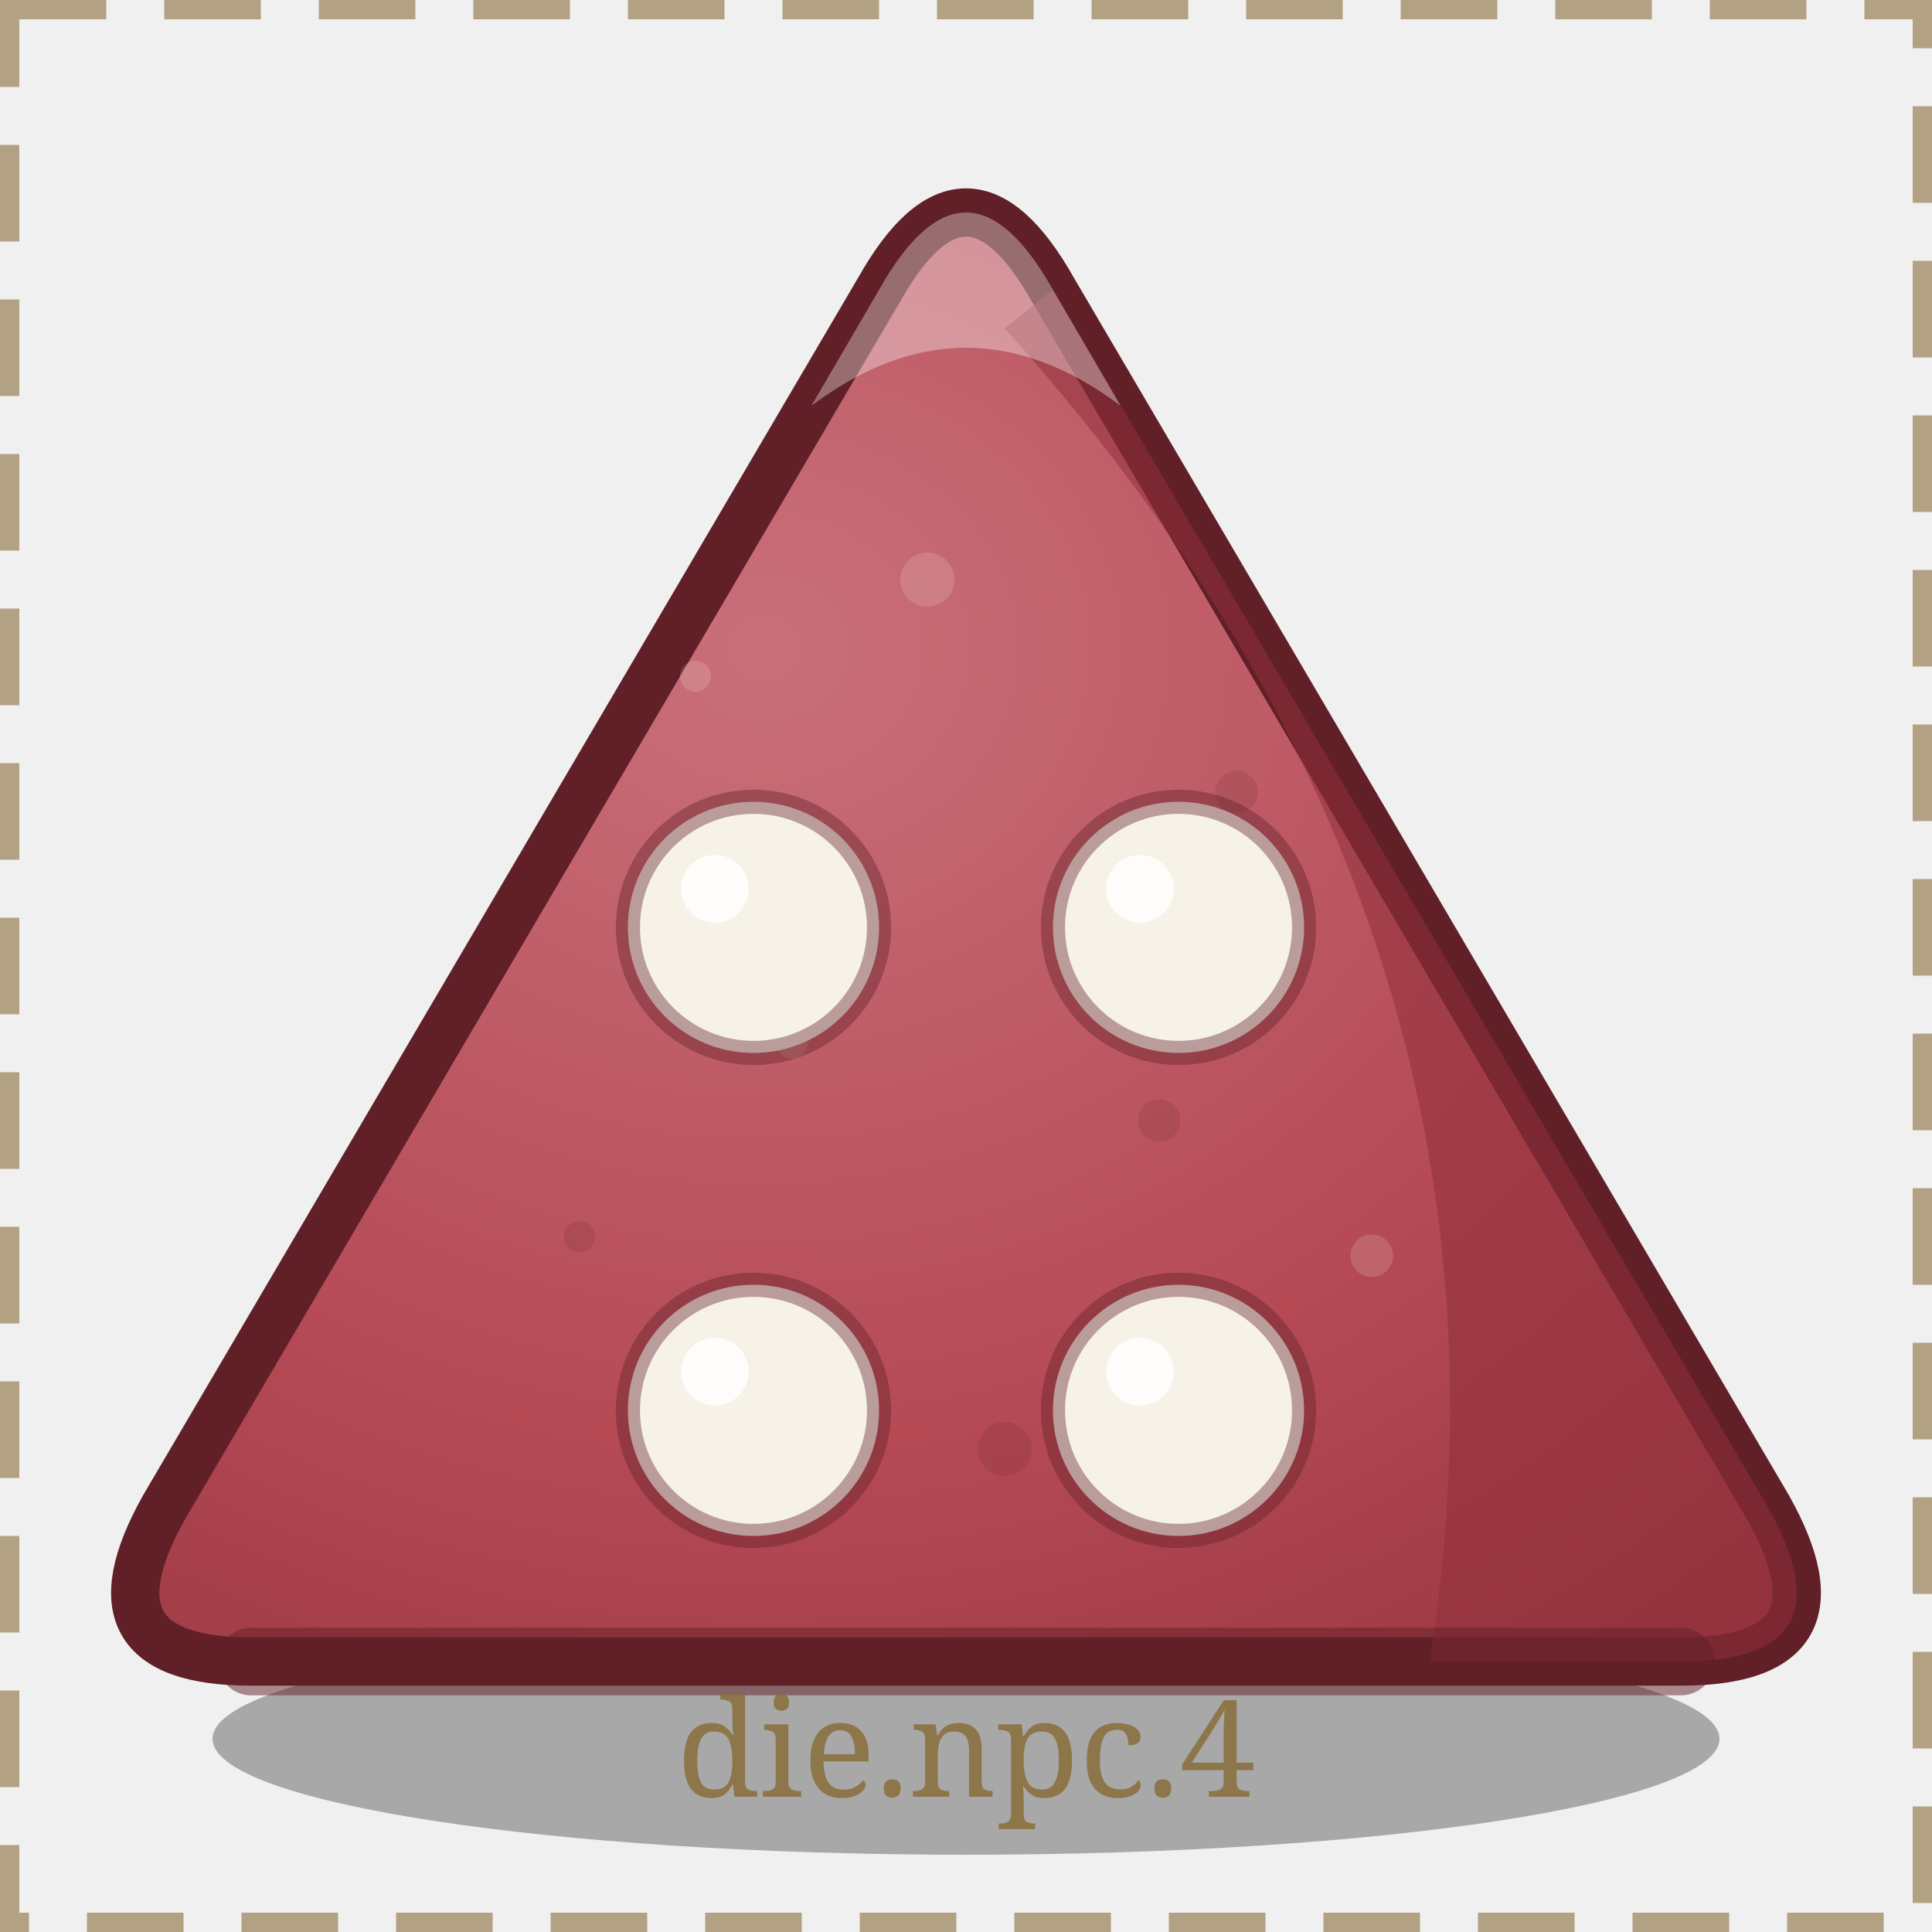
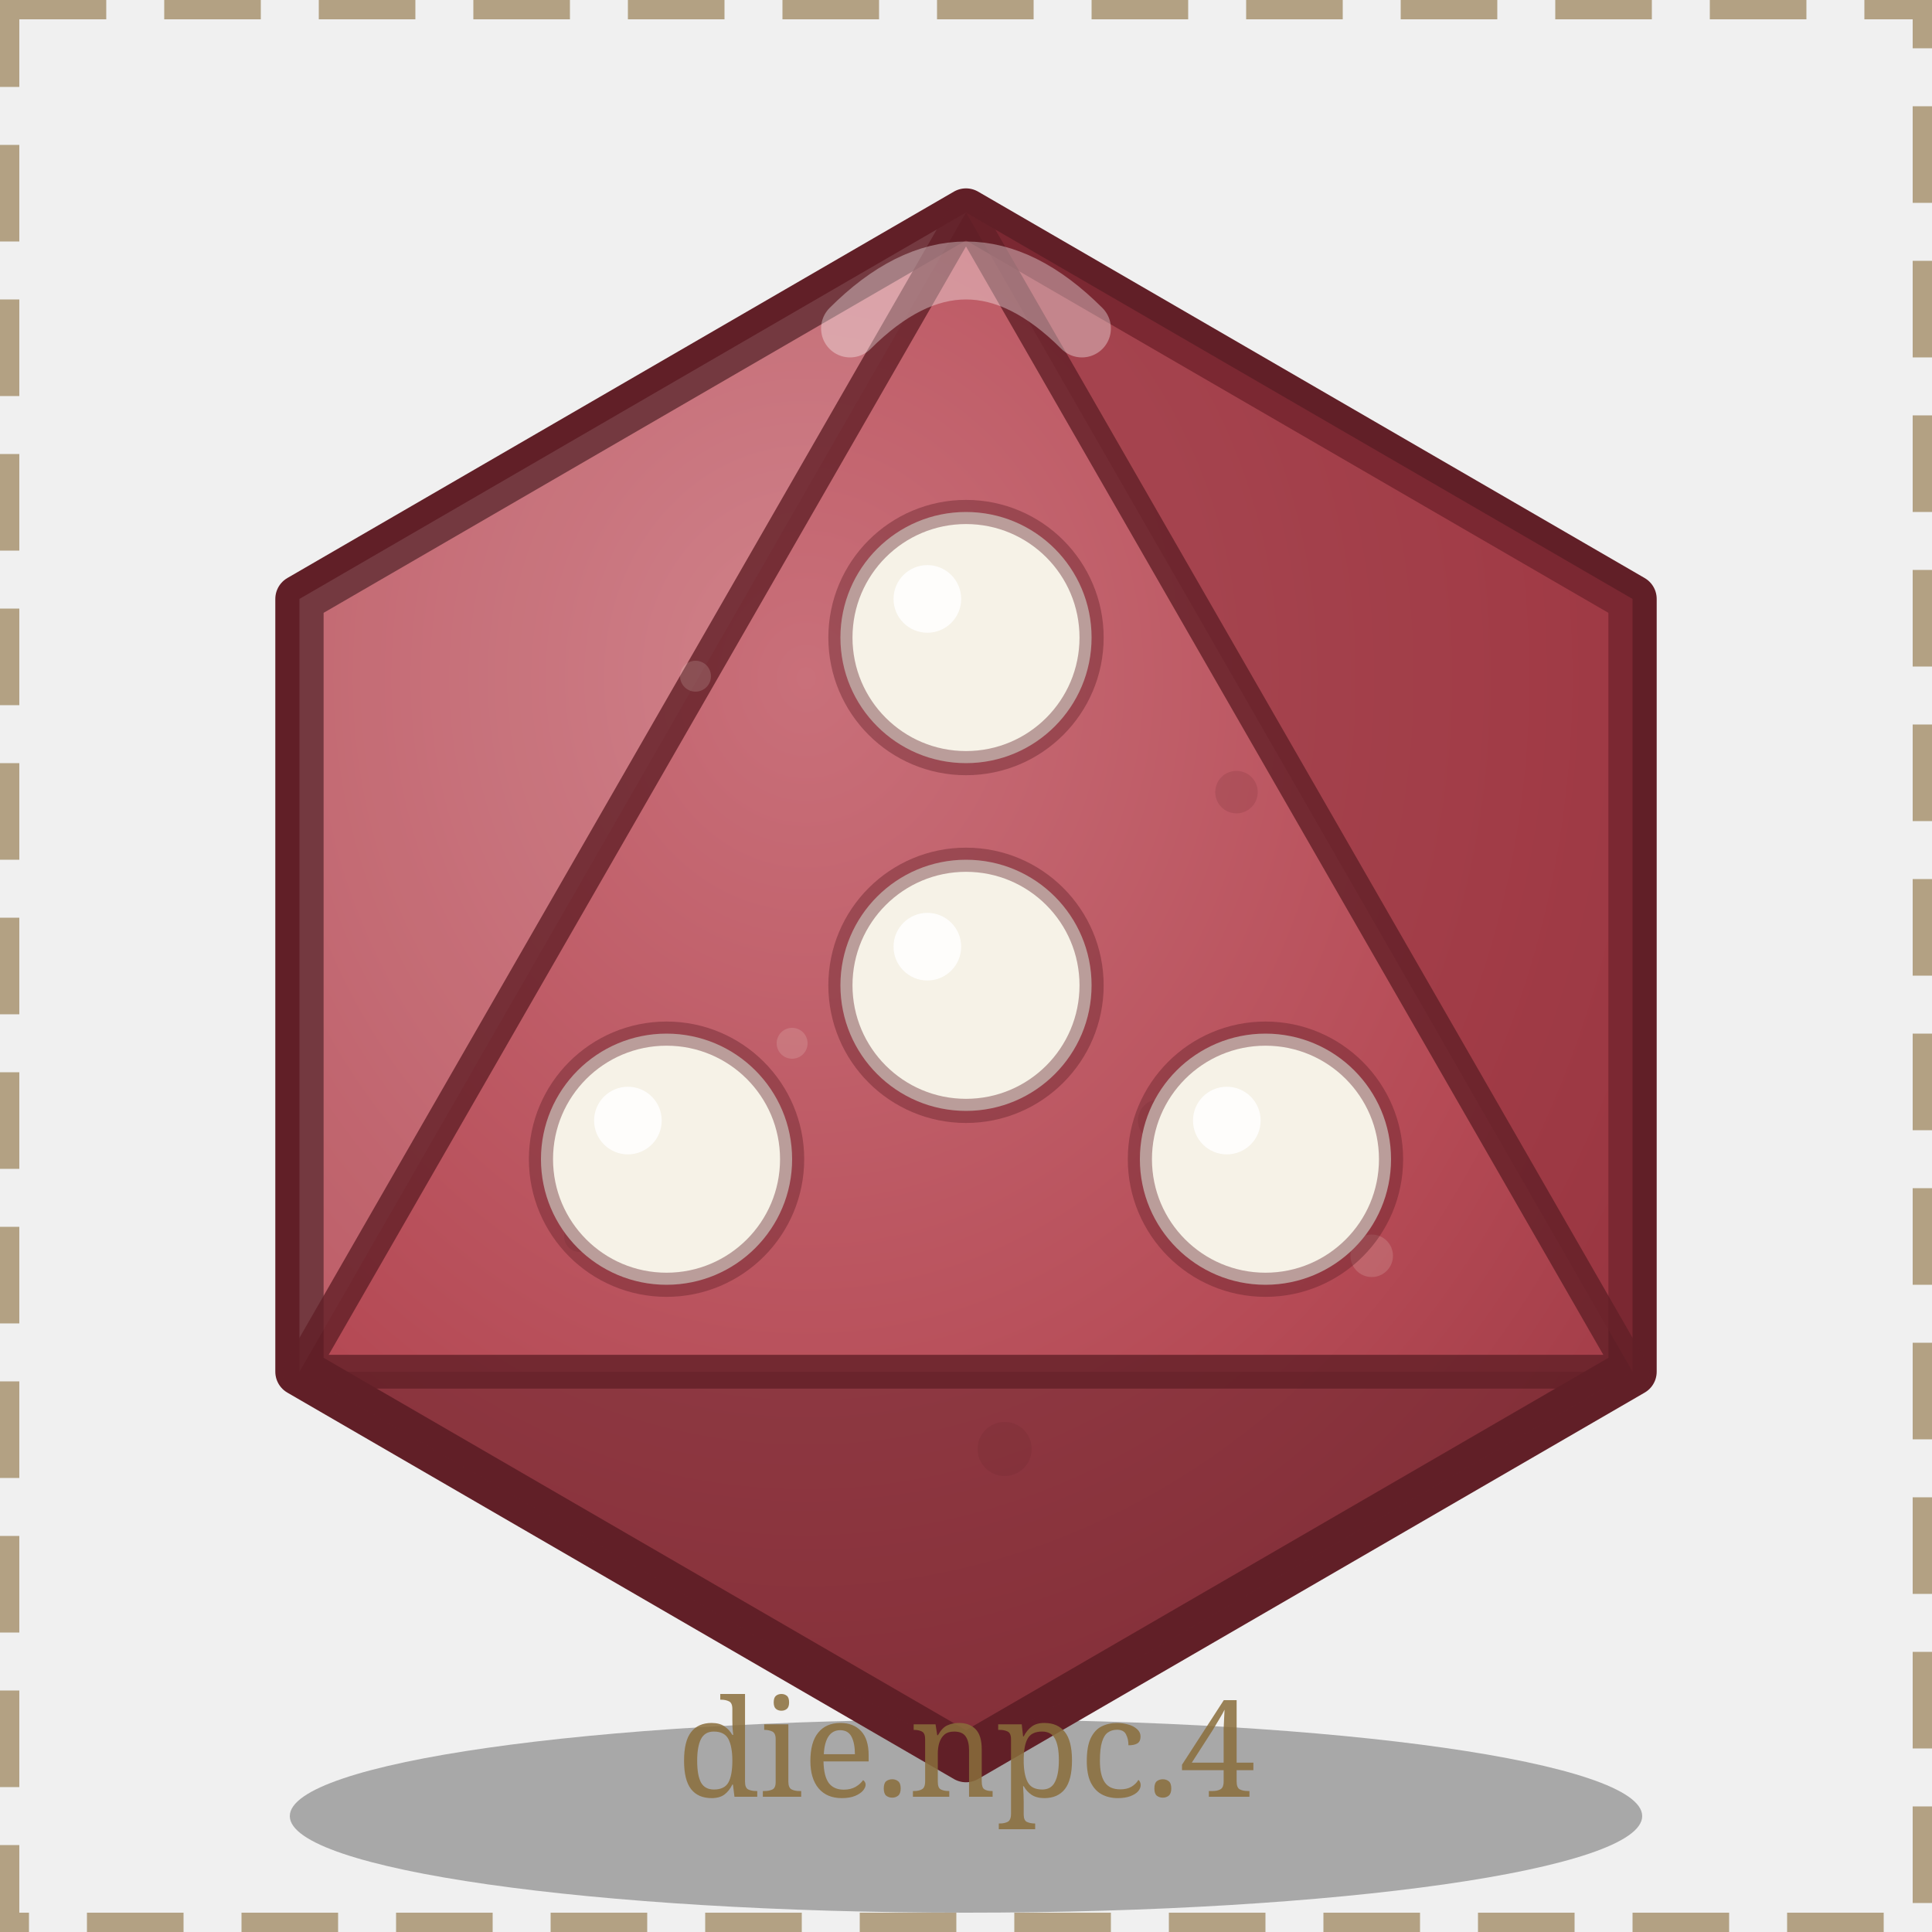
<svg xmlns="http://www.w3.org/2000/svg" viewBox="0 0 200 200">
  <defs>
    <radialGradient id="body" cx="0.38" cy="0.3" r="1">
      <stop offset="0%" stop-color="#c9707a" />
      <stop offset="55%" stop-color="#b54a55" />
      <stop offset="100%" stop-color="#8f2f3a" />
    </radialGradient>
  </defs>
-   <ellipse cx="100" cy="180" rx="78" ry="12" fill="#000000" opacity="0.3" />
-   <path d="M 91 30 Q 100 14 109 30 L 183 156 Q 192 172 174 172 L 26 172 Q 8 172 17 156 Z" fill="url(#body)" stroke="#611f27" stroke-width="5" stroke-linejoin="round" />
-   <path d="M 109 30 L 183 156 Q 192 172 174 172 L 148 172 Q 160 96 104 34 Z" fill="#8f2f3a" opacity="0.55" />
-   <path d="M 91 30 Q 100 14 109 30 L 116 42 Q 100 30 84 42 Z" fill="#ffffff" opacity="0.35" />
-   <path d="M 26 172 L 174 172" stroke="#611f27" stroke-width="7" opacity="0.5" stroke-linecap="round" />
+   <ellipse cx="100" cy="188" rx="70" ry="10" fill="#000000" opacity="0.3" />
+   <path d="M 100 22 L 169 62 L 169 142 L 100 182 L 31 142 L 31 62 Z" fill="url(#body)" stroke="#611f27" stroke-width="5" stroke-linejoin="round" />
+   <path d="M 100 22 L 31 62 L 31 142 Z" fill="#ffffff" opacity="0.12" />
+   <path d="M 100 22 L 169 62 L 169 142 Z" fill="#8f2f3a" opacity="0.55" />
+   <path d="M 31 142 L 100 182 L 169 142 Z" fill="#611f27" opacity="0.5" />
+   <path d="M 100 22 L 169 142 L 31 142 Z" fill="none" stroke="#611f27" stroke-width="3.5" opacity="0.8" stroke-linejoin="round" />
+   <path d="M 88 34 Q 100 22 112 34" stroke="#ffffff" stroke-width="6" opacity="0.35" fill="none" stroke-linecap="round" />
  <circle cx="72" cy="70" r="1.6" fill="#f6f2e7" opacity="0.16" />
  <circle cx="128" cy="82" r="2.2" fill="#611f27" opacity="0.16" />
  <circle cx="96" cy="60" r="2.8" fill="#f6f2e7" opacity="0.16" />
  <circle cx="60" cy="128" r="1.6" fill="#611f27" opacity="0.16" />
  <circle cx="142" cy="130" r="2.2" fill="#f6f2e7" opacity="0.16" />
  <circle cx="104" cy="150" r="2.8" fill="#611f27" opacity="0.16" />
  <circle cx="82" cy="108" r="1.6" fill="#f6f2e7" opacity="0.16" />
  <circle cx="120" cy="116" r="2.2" fill="#611f27" opacity="0.16" />
-   <circle cx="78" cy="96" r="13" fill="#f6f2e7" />
-   <circle cx="78" cy="96" r="13" fill="none" stroke="#611f27" stroke-opacity="0.4" stroke-width="2.5" />
-   <circle cx="74" cy="92" r="3.5" fill="#ffffff" opacity="0.85" />
-   <circle cx="122" cy="96" r="13" fill="#f6f2e7" />
-   <circle cx="122" cy="96" r="13" fill="none" stroke="#611f27" stroke-opacity="0.4" stroke-width="2.5" />
-   <circle cx="118" cy="92" r="3.5" fill="#ffffff" opacity="0.85" />
-   <circle cx="78" cy="146" r="13" fill="#f6f2e7" />
-   <circle cx="78" cy="146" r="13" fill="none" stroke="#611f27" stroke-opacity="0.4" stroke-width="2.5" />
-   <circle cx="74" cy="142" r="3.5" fill="#ffffff" opacity="0.85" />
-   <circle cx="122" cy="146" r="13" fill="#f6f2e7" />
-   <circle cx="122" cy="146" r="13" fill="none" stroke="#611f27" stroke-opacity="0.4" stroke-width="2.5" />
-   <circle cx="118" cy="142" r="3.5" fill="#ffffff" opacity="0.85" />
+   <circle cx="100" cy="102" r="13" fill="#f6f2e7" />
+   <circle cx="100" cy="102" r="13" fill="none" stroke="#611f27" stroke-opacity="0.4" stroke-width="2.5" />
+   <circle cx="96" cy="98" r="3.5" fill="#ffffff" opacity="0.85" />
+   <circle cx="100" cy="66" r="13" fill="#f6f2e7" />
+   <circle cx="100" cy="66" r="13" fill="none" stroke="#611f27" stroke-opacity="0.4" stroke-width="2.5" />
+   <circle cx="96" cy="62" r="3.5" fill="#ffffff" opacity="0.85" />
+   <circle cx="69" cy="120" r="13" fill="#f6f2e7" />
+   <circle cx="69" cy="120" r="13" fill="none" stroke="#611f27" stroke-opacity="0.4" stroke-width="2.5" />
+   <circle cx="65" cy="116" r="3.5" fill="#ffffff" opacity="0.85" />
+   <circle cx="131" cy="120" r="13" fill="#f6f2e7" />
+   <circle cx="131" cy="120" r="13" fill="none" stroke="#611f27" stroke-opacity="0.4" stroke-width="2.5" />
+   <circle cx="127" cy="116" r="3.5" fill="#ffffff" opacity="0.85" />
  <rect x="1" y="1" width="198" height="198" fill="none" stroke="#8a6d3b" stroke-width="2" stroke-dasharray="10 6" opacity="0.6" />
  <text x="100" y="186" text-anchor="middle" font-family="Georgia, serif" font-size="14" fill="#8a6d3b" opacity="0.85">die.npc.4</text>
</svg>
